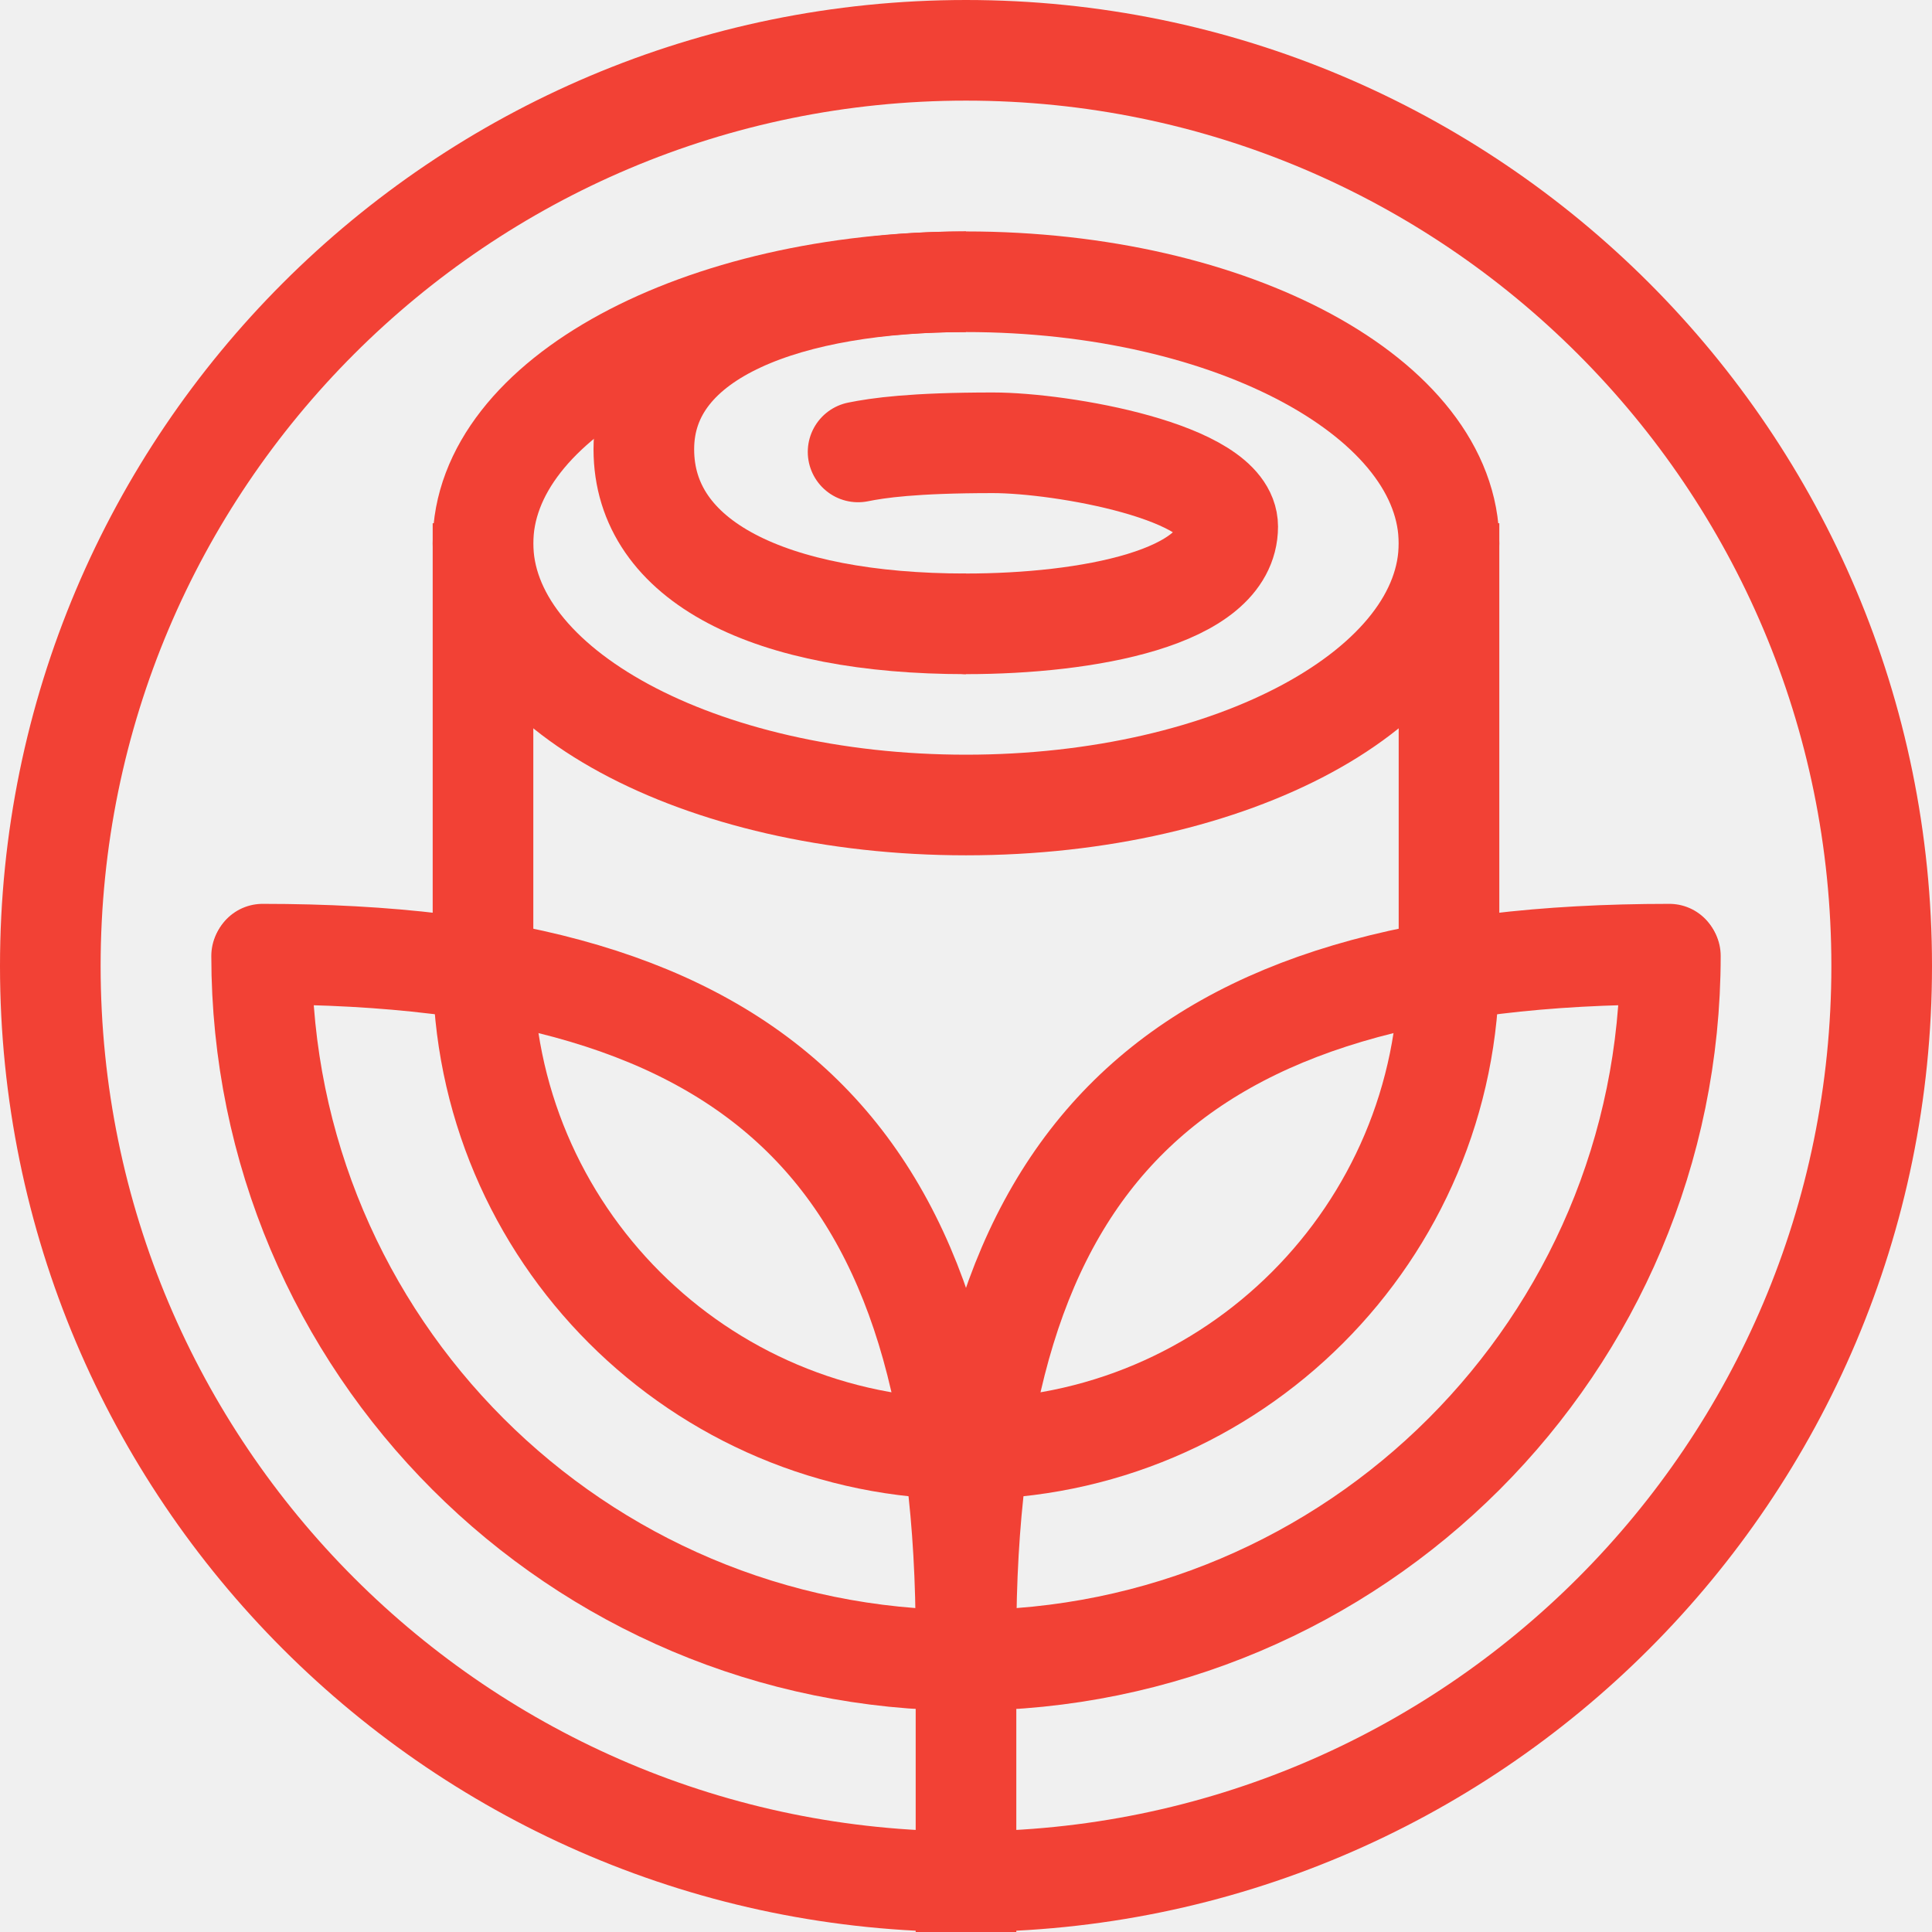
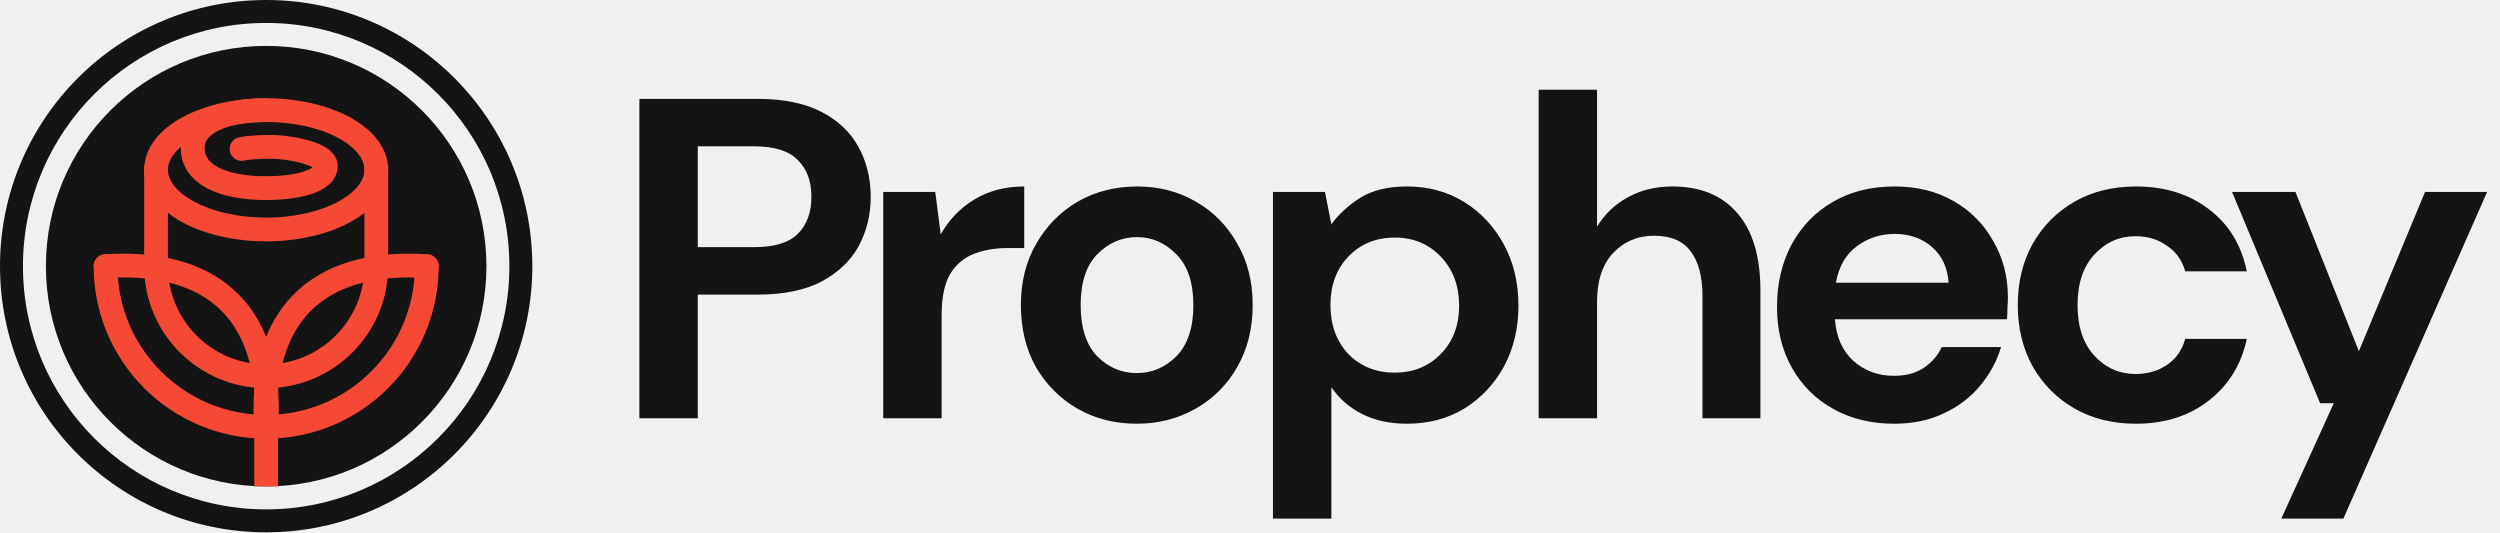
- <svg xmlns="http://www.w3.org/2000/svg" width="48" height="48" viewBox="0 0 48 48" fill="none">
-   <g clip-path="url(#clip0)">
-     <circle cx="24" cy="24" r="22.75" stroke="#F24135" stroke-width="2.5" />
-     <path d="M41.5 23.75C41.5 33.415 33.665 41.25 24 41.25C14.335 41.25 6.5 33.415 6.5 23.75" stroke="#F24135" stroke-width="2.5" stroke-linecap="round" />
-     <path d="M41.475 23.706C29.002 23.706 24 28.75 24 40.75" stroke="#F24135" stroke-width="2.5" stroke-linecap="round" stroke-linejoin="bevel" />
-     <path d="M6.525 23.706C18.998 23.706 24 28.75 24 40.75" stroke="#F24135" stroke-width="2.5" stroke-linecap="round" stroke-linejoin="bevel" />
-     <path d="M12 13V24C12 30.627 17.373 36 24 36C30.627 36 36 30.627 36 24V13" stroke="#F24135" stroke-width="2.5" />
-     <ellipse cx="24" cy="13.5" rx="12" ry="6.5" stroke="#F24135" stroke-width="2.5" />
-     <path d="M23.997 15.499C26.997 15.499 30.502 14.865 30.502 13.082C30.502 11.718 26.379 11.001 24.671 11.001C22.671 11.001 21.812 11.129 21.319 11.228" stroke="#F24135" stroke-width="2.5" stroke-linecap="round" />
-     <path d="M24 15.499C19.134 15.499 15.996 13.955 15.996 11.162C15.996 8.253 19.692 7 24 7" stroke="#F24135" stroke-width="2.5" />
-     <path d="M24 41V48" stroke="#F24135" stroke-width="2.5" />
-   </g>
-   <defs>
-     <clipPath id="clip0">
-       <rect width="48" height="48" fill="white" />
-     </clipPath>
-   </defs>
+ <svg xmlns="http://www.w3.org/2000/svg" width="263" height="56" viewBox="0 0 263 56" fill="none">
+   <circle cx="28" cy="28" r="23.172" fill="#141414" />
+   <path fill-rule="evenodd" clip-rule="evenodd" d="M28 53.586C42.131 53.586 53.586 42.131 53.586 28C53.586 13.869 42.131 2.414 28 2.414C13.869 2.414 2.414 13.869 2.414 28C2.414 42.131 13.869 53.586 28 53.586ZM28 56C43.464 56 56 43.464 56 28C56 12.536 43.464 0 28 0C12.536 0 0 12.536 0 28C0 43.464 12.536 56 28 56Z" fill="#141414" />
+   <path d="M44.897 28C44.897 37.332 37.332 44.897 28 44.897C18.668 44.897 11.104 37.332 11.104 28" stroke="#F54936" stroke-width="2.5" stroke-linecap="round" />
+   <path d="M11.103 28C21.215 27.318 28.965 31.862 28 45.379" stroke="#F54936" stroke-width="2.5" stroke-linecap="round" stroke-linejoin="bevel" />
+   <path d="M28 45.379C27.034 31.862 34.784 27.318 44.897 28" stroke="#F54936" stroke-width="2.5" stroke-linecap="round" stroke-linejoin="bevel" />
+   <path d="M16.414 17.379V28C16.414 34.398 21.601 39.586 28 39.586C34.399 39.586 39.587 34.398 39.587 28V17.379" stroke="#F54936" stroke-width="2.5" />
+   <ellipse cx="28" cy="17.862" rx="11.586" ry="6.276" stroke="#F54936" stroke-width="2.5" />
+   <path d="M27.997 19.793C30.893 19.793 34.278 19.18 34.278 17.459C34.278 16.142 30.297 15.449 28.647 15.449C26.716 15.449 25.887 15.573 25.411 15.668" stroke="#F54936" stroke-width="2.5" stroke-linecap="round" />
+   <path d="M28 19.792C23.302 19.792 20.273 18.301 20.273 15.605C20.273 12.796 23.841 11.586 28 11.586" stroke="#F54936" stroke-width="2.5" />
+   <path d="M28 44.414V51.173" stroke="#F54936" stroke-width="2.5" />
+   <path d="M67.264 44V10.4H79.696C82.384 10.4 84.608 10.848 86.368 11.744C88.128 12.64 89.44 13.872 90.304 15.44C91.168 17.008 91.6 18.768 91.6 20.72C91.6 22.576 91.184 24.288 90.352 25.856C89.52 27.392 88.224 28.64 86.464 29.6C84.704 30.528 82.448 30.992 79.696 30.992H73.408V44H67.264ZM73.408 26H79.312C81.456 26 82.992 25.536 83.92 24.608C84.88 23.648 85.36 22.352 85.36 20.72C85.36 19.056 84.88 17.76 83.92 16.832C82.992 15.872 81.456 15.392 79.312 15.392H73.408V26ZM92.916 44V20.192H98.388L98.964 24.656C99.828 23.12 100.996 21.904 102.468 21.008C103.972 20.08 105.732 19.616 107.748 19.616V26.096H106.02C104.676 26.096 103.476 26.304 102.42 26.72C101.364 27.136 100.532 27.856 99.924 28.88C99.348 29.904 99.06 31.328 99.06 33.152V44H92.916ZM119.59 44.576C117.286 44.576 115.206 44.048 113.35 42.992C111.526 41.936 110.07 40.48 108.982 38.624C107.926 36.736 107.398 34.56 107.398 32.096C107.398 29.632 107.942 27.472 109.03 25.616C110.118 23.728 111.574 22.256 113.398 21.2C115.254 20.144 117.334 19.616 119.638 19.616C121.91 19.616 123.958 20.144 125.782 21.2C127.638 22.256 129.094 23.728 130.15 25.616C131.238 27.472 131.782 29.632 131.782 32.096C131.782 34.56 131.238 36.736 130.15 38.624C129.094 40.48 127.638 41.936 125.782 42.992C123.926 44.048 121.862 44.576 119.59 44.576ZM119.59 39.248C121.19 39.248 122.582 38.656 123.766 37.472C124.95 36.256 125.542 34.464 125.542 32.096C125.542 29.728 124.95 27.952 123.766 26.768C122.582 25.552 121.206 24.944 119.638 24.944C118.006 24.944 116.598 25.552 115.414 26.768C114.262 27.952 113.686 29.728 113.686 32.096C113.686 34.464 114.262 36.256 115.414 37.472C116.598 38.656 117.99 39.248 119.59 39.248ZM133.915 54.56V20.192H139.387L140.059 23.6C140.827 22.544 141.835 21.616 143.083 20.816C144.363 20.016 146.011 19.616 148.027 19.616C150.267 19.616 152.267 20.16 154.027 21.248C155.787 22.336 157.179 23.824 158.203 25.712C159.227 27.6 159.739 29.744 159.739 32.144C159.739 34.544 159.227 36.688 158.203 38.576C157.179 40.432 155.787 41.904 154.027 42.992C152.267 44.048 150.267 44.576 148.027 44.576C146.235 44.576 144.667 44.24 143.323 43.568C141.979 42.896 140.891 41.952 140.059 40.736V54.56H133.915ZM146.731 39.2C148.683 39.2 150.299 38.544 151.579 37.232C152.859 35.92 153.499 34.224 153.499 32.144C153.499 30.064 152.859 28.352 151.579 27.008C150.299 25.664 148.683 24.992 146.731 24.992C144.747 24.992 143.115 25.664 141.835 27.008C140.587 28.32 139.963 30.016 139.963 32.096C139.963 34.176 140.587 35.888 141.835 37.232C143.115 38.544 144.747 39.2 146.731 39.2ZM161.867 44V9.44H168.011V23.84C168.811 22.528 169.883 21.504 171.227 20.768C172.603 20 174.171 19.616 175.931 19.616C178.875 19.616 181.147 20.544 182.747 22.4C184.379 24.256 185.195 26.976 185.195 30.56V44H179.099V31.136C179.099 29.088 178.683 27.52 177.851 26.432C177.051 25.344 175.771 24.8 174.011 24.8C172.283 24.8 170.843 25.408 169.691 26.624C168.571 27.84 168.011 29.536 168.011 31.712V44H161.867ZM199.279 44.576C196.879 44.576 194.751 44.064 192.895 43.04C191.039 42.016 189.583 40.576 188.527 38.72C187.471 36.864 186.943 34.72 186.943 32.288C186.943 29.824 187.455 27.632 188.479 25.712C189.535 23.792 190.975 22.304 192.799 21.248C194.655 20.16 196.831 19.616 199.327 19.616C201.663 19.616 203.727 20.128 205.519 21.152C207.311 22.176 208.703 23.584 209.695 25.376C210.719 27.136 211.231 29.104 211.231 31.28C211.231 31.632 211.215 32 211.183 32.384C211.183 32.768 211.167 33.168 211.135 33.584H193.039C193.167 35.44 193.807 36.896 194.959 37.952C196.143 39.008 197.567 39.536 199.231 39.536C200.479 39.536 201.519 39.264 202.351 38.72C203.215 38.144 203.855 37.408 204.271 36.512H210.511C210.063 38.016 209.311 39.392 208.255 40.64C207.231 41.856 205.951 42.816 204.415 43.52C202.911 44.224 201.199 44.576 199.279 44.576ZM199.327 24.608C197.823 24.608 196.495 25.04 195.343 25.904C194.191 26.736 193.455 28.016 193.135 29.744H204.991C204.895 28.176 204.319 26.928 203.263 26C202.207 25.072 200.895 24.608 199.327 24.608ZM224.702 44.576C222.27 44.576 220.126 44.048 218.27 42.992C216.414 41.936 214.942 40.464 213.854 38.576C212.798 36.688 212.27 34.528 212.27 32.096C212.27 29.664 212.798 27.504 213.854 25.616C214.942 23.728 216.414 22.256 218.27 21.2C220.126 20.144 222.27 19.616 224.702 19.616C227.742 19.616 230.302 20.416 232.382 22.016C234.462 23.584 235.79 25.76 236.366 28.544H229.886C229.566 27.392 228.926 26.496 227.966 25.856C227.038 25.184 225.934 24.848 224.654 24.848C222.958 24.848 221.518 25.488 220.334 26.768C219.15 28.048 218.558 29.824 218.558 32.096C218.558 34.368 219.15 36.144 220.334 37.424C221.518 38.704 222.958 39.344 224.654 39.344C225.934 39.344 227.038 39.024 227.966 38.384C228.926 37.744 229.566 36.832 229.886 35.648H236.366C235.79 38.336 234.462 40.496 232.382 42.128C230.302 43.76 227.742 44.576 224.702 44.576ZM239.995 54.56L245.515 42.416H244.075L234.811 20.192H241.483L248.155 36.944L255.115 20.192H261.643L246.523 54.56H239.995Z" fill="#141414" />
</svg>
